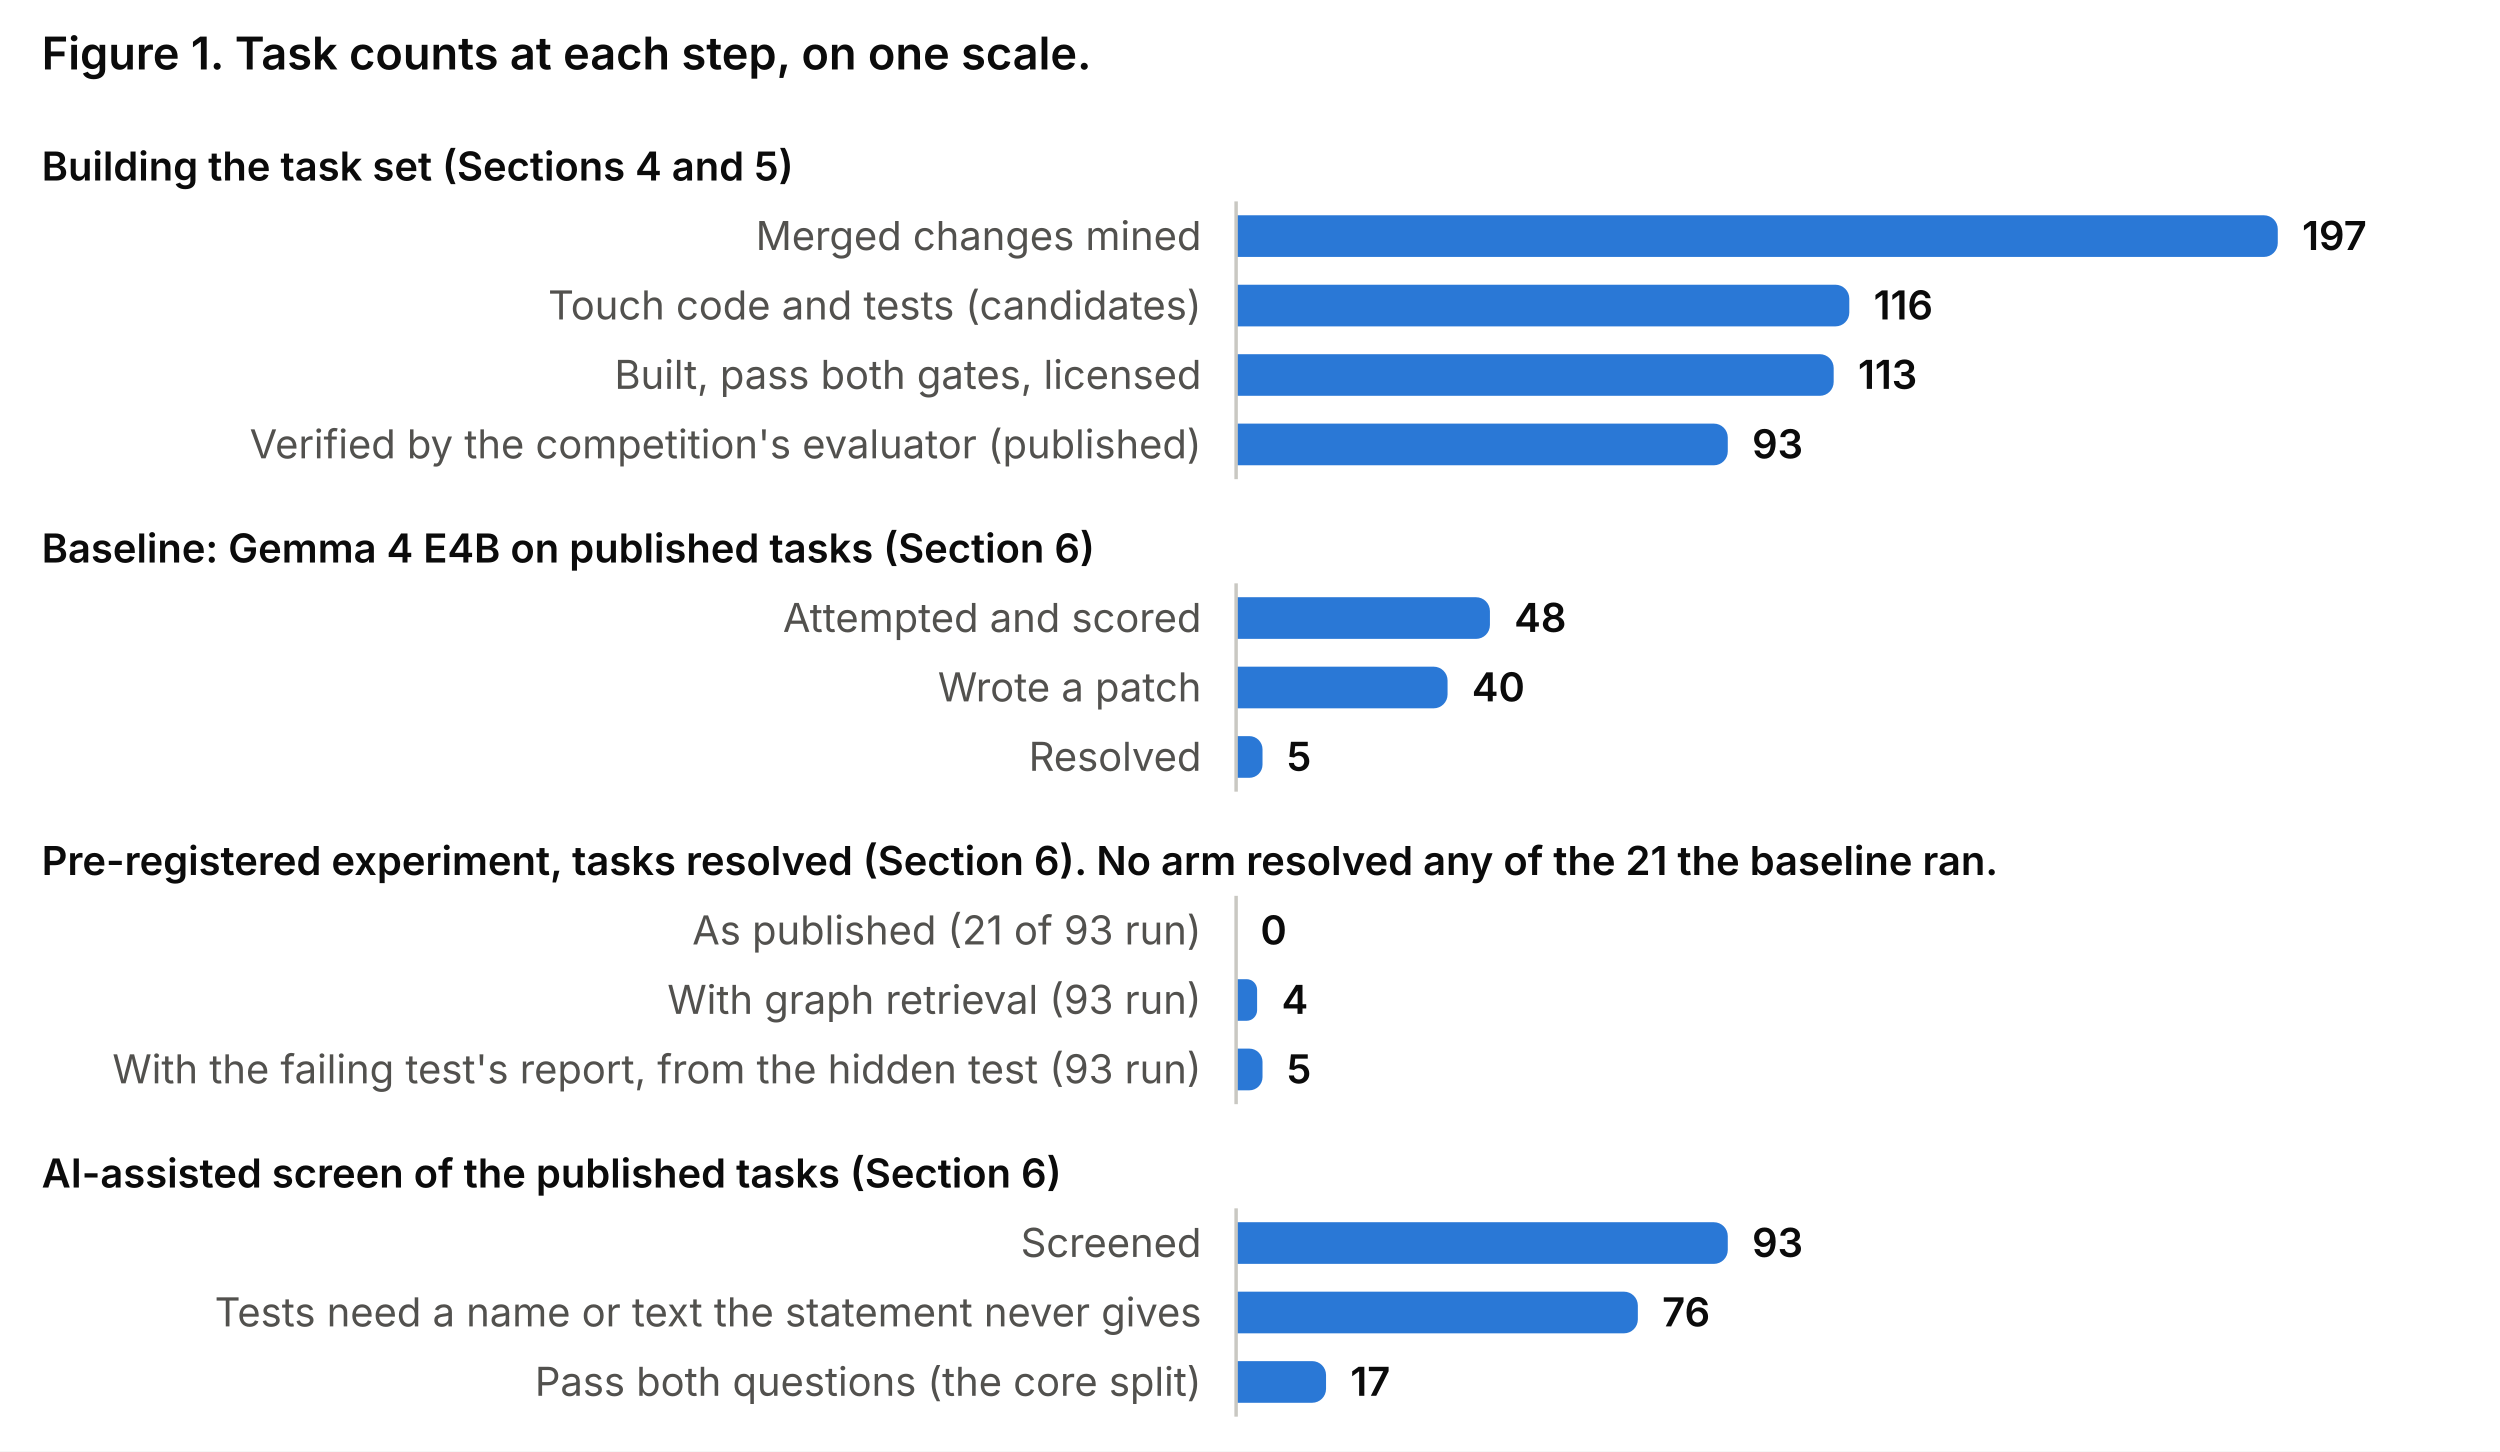
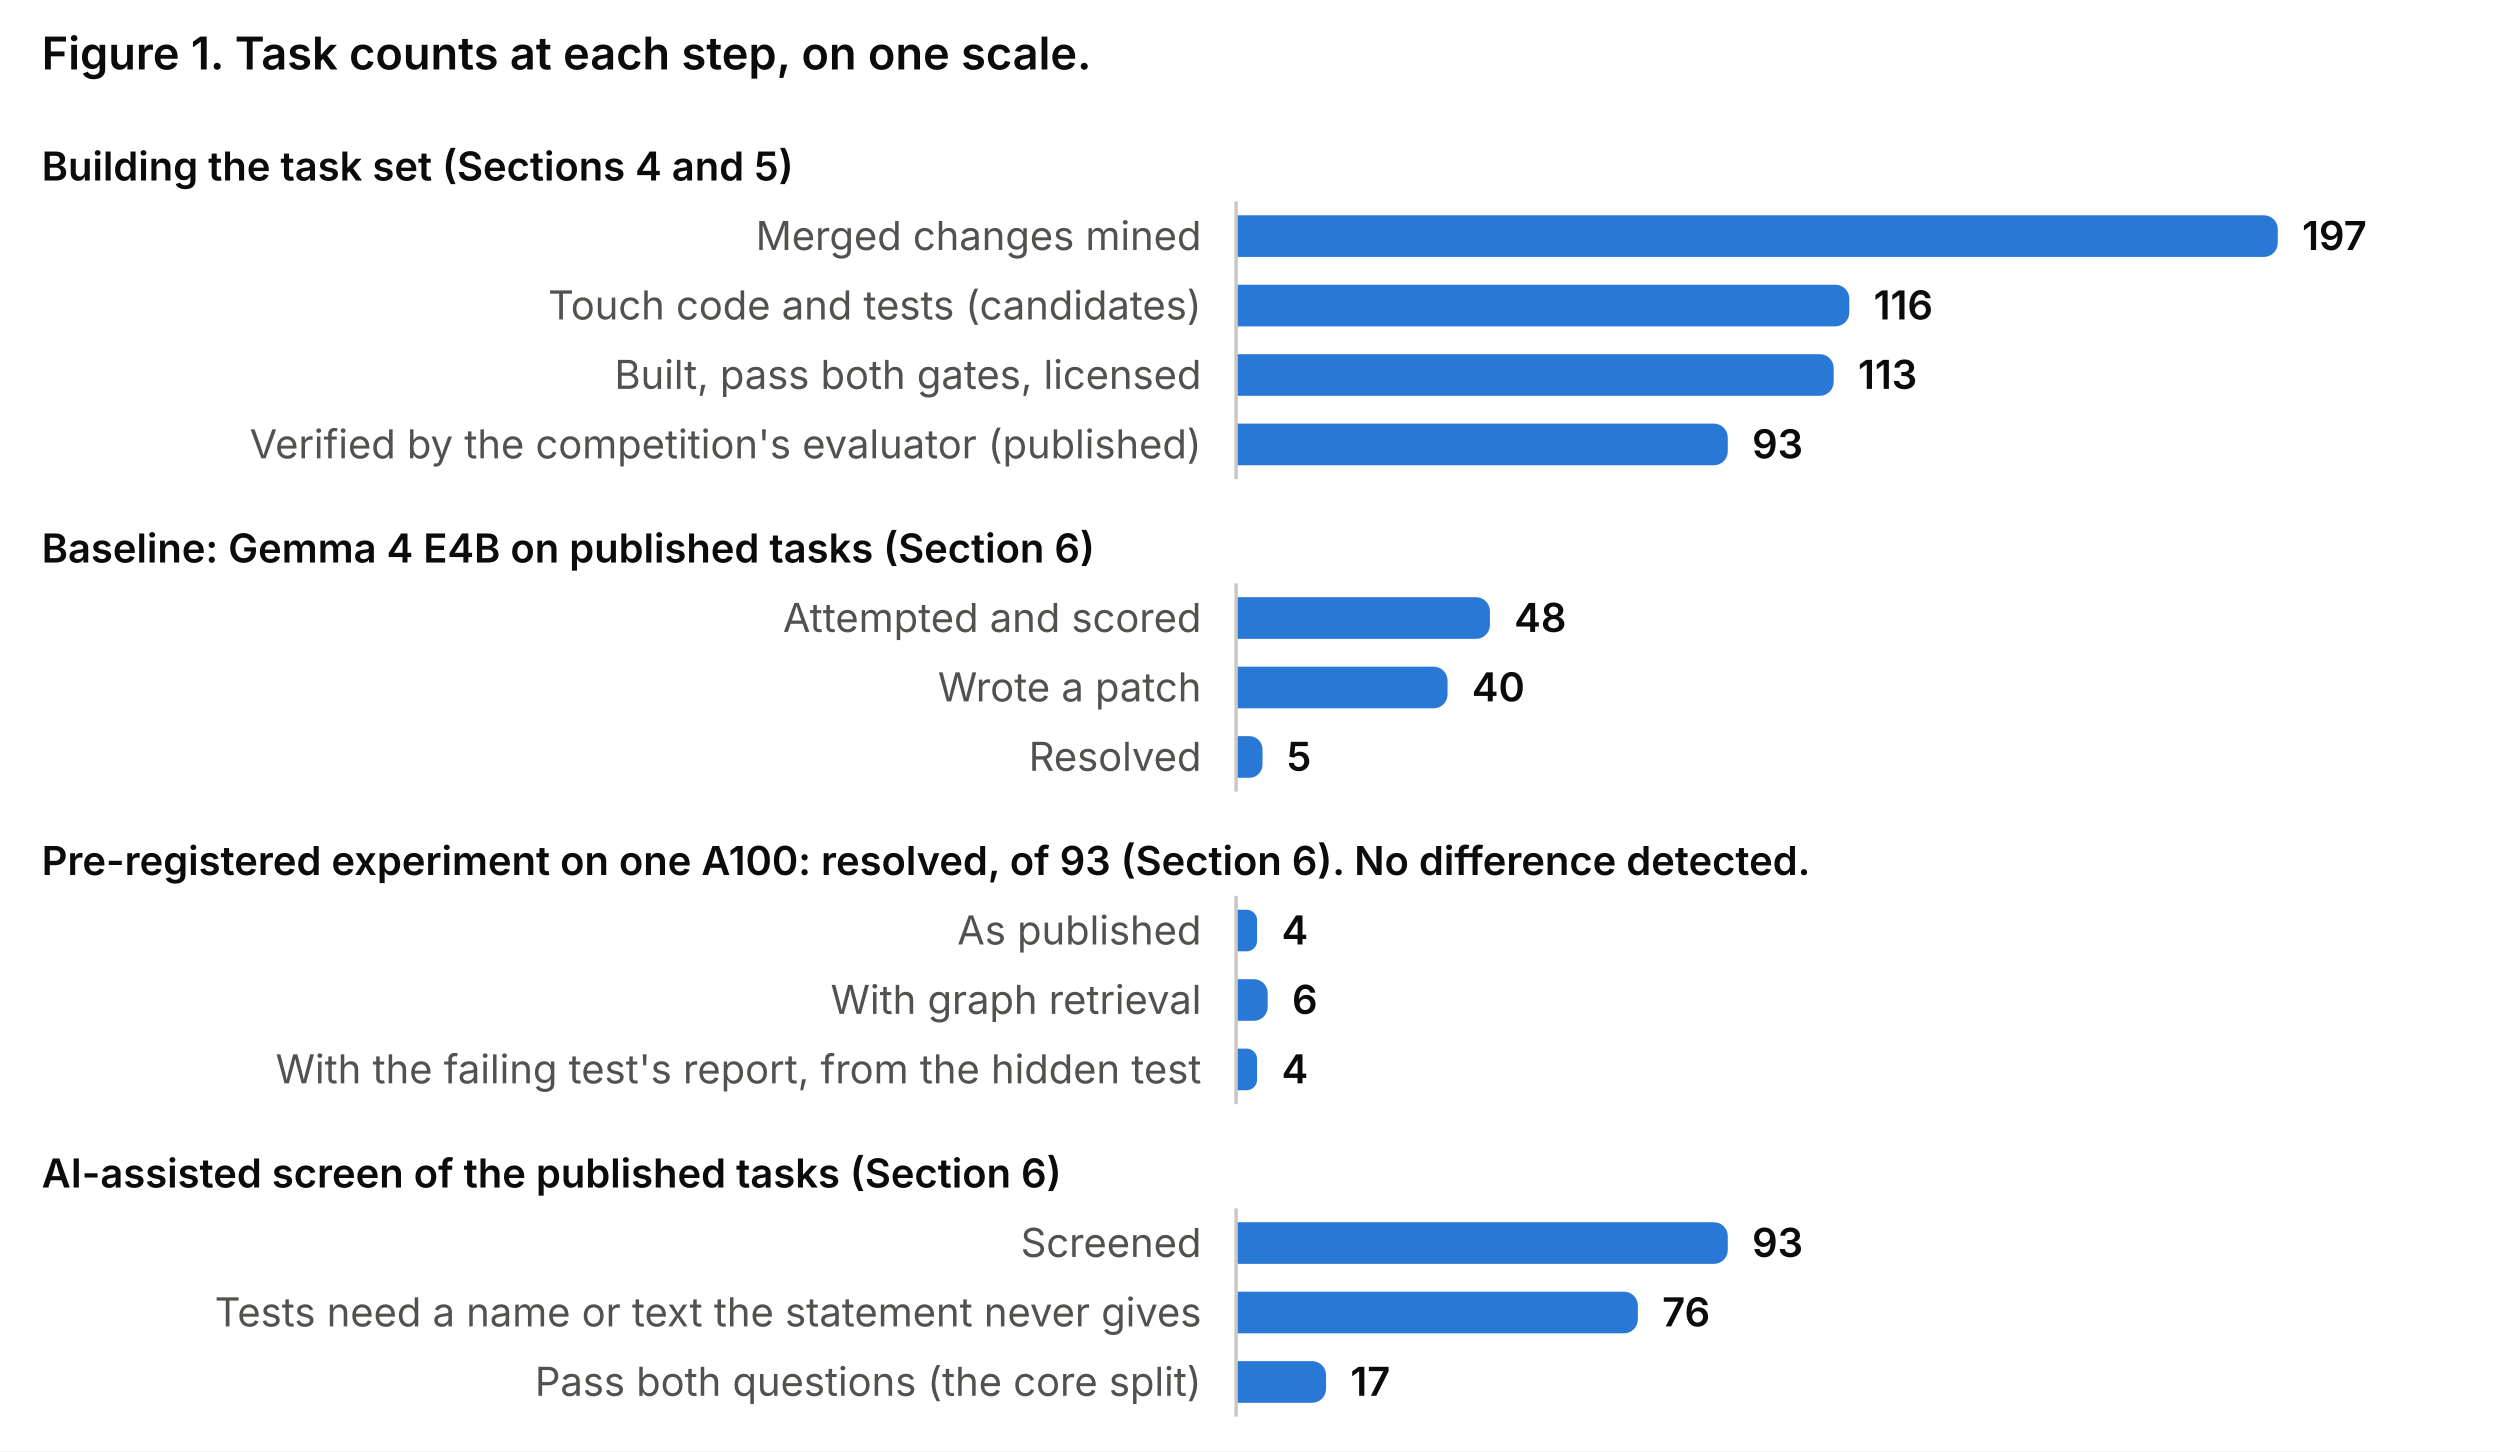
- <svg xmlns="http://www.w3.org/2000/svg" viewBox="0 0 720 418" width="720" height="418" role="img" aria-label="Figure 1. Task counts at each step, on one scale. Merged changes mined: 197; Touch code and tests (candidates): 116; Built, pass both gates, licensed: 113; Verified by the competition's evaluator (published): 93; Attempted and scored: 48; Wrote a patch: 40; Resolved: 5; As published (21 of 93 run): 0; With graph retrieval (93 run): 4; With the failing test's report, from the hidden test (93 run): 5; Screened: 93; Tests need a name or text the statement never gives: 76; Pass both questions (the core split): 17" font-family="Inter, 'Helvetica Neue', Arial, 'Liberation Sans', sans-serif">
+ <svg xmlns="http://www.w3.org/2000/svg" viewBox="0 0 720 418" width="720" height="418" role="img" aria-label="Figure 1. Task counts at each step, on one scale. Merged changes mined: 197; Touch code and tests (candidates): 116; Built, pass both gates, licensed: 113; Verified by the competition's evaluator (published): 93; Attempted and scored: 48; Wrote a patch: 40; Resolved: 5; As published: 4; With graph retrieval: 6; With the failing test's report, from the hidden test: 4; Screened: 93; Tests need a name or text the statement never gives: 76; Pass both questions (the core split): 17" font-family="Inter, 'Helvetica Neue', Arial, 'Liberation Sans', sans-serif">
  <rect width="720" height="418" fill="#ffffff" />
  <text x="12" y="20" font-size="13" font-weight="600" fill="#0b0b0b">Figure 1. Task counts at each step, on one scale.</text>
  <text x="12" y="52" font-size="11.5" font-weight="600" fill="#0b0b0b">Building the task set (Sections 4 and 5)</text>
  <text x="346" y="72.0" font-size="11.5" text-anchor="end" fill="#52514e">Merged changes mined</text>
  <path d="M356,62 h296.0 a4,4 0 0 1 4,4 v4.0 a4,4 0 0 1 -4,4 h-296.0 z" fill="#2a78d6" />
  <text x="663.0" y="72.0" font-size="11.5" font-weight="600" fill="#0b0b0b">197</text>
  <text x="346" y="92.0" font-size="11.5" text-anchor="end" fill="#52514e">Touch code and tests (candidates)</text>
  <path d="M356,82 h172.6 a4,4 0 0 1 4,4 v4.0 a4,4 0 0 1 -4,4 h-172.6 z" fill="#2a78d6" />
  <text x="539.6" y="92.0" font-size="11.5" font-weight="600" fill="#0b0b0b">116</text>
  <text x="346" y="112.0" font-size="11.5" text-anchor="end" fill="#52514e">Built, pass both gates, licensed</text>
  <path d="M356,102 h168.1 a4,4 0 0 1 4,4 v4.0 a4,4 0 0 1 -4,4 h-168.1 z" fill="#2a78d6" />
  <text x="535.1" y="112.0" font-size="11.5" font-weight="600" fill="#0b0b0b">113</text>
  <text x="346" y="132.0" font-size="11.5" text-anchor="end" fill="#52514e">Verified by the competition's evaluator (published)</text>
  <path d="M356,122 h137.6 a4,4 0 0 1 4,4 v4.0 a4,4 0 0 1 -4,4 h-137.6 z" fill="#2a78d6" />
  <text x="504.6" y="132.0" font-size="11.5" font-weight="600" fill="#0b0b0b">93</text>
  <line x1="356" y1="58" x2="356" y2="138" stroke="#c9c8c2" stroke-width="1" />
  <text x="12" y="162" font-size="11.5" font-weight="600" fill="#0b0b0b">Baseline: Gemma 4 E4B on published tasks (Section 6)</text>
  <text x="346" y="182.0" font-size="11.5" text-anchor="end" fill="#52514e">Attempted and scored</text>
  <path d="M356,172 h69.1 a4,4 0 0 1 4,4 v4.0 a4,4 0 0 1 -4,4 h-69.1 z" fill="#2a78d6" />
  <text x="436.1" y="182.0" font-size="11.5" font-weight="600" fill="#0b0b0b">48</text>
  <text x="346" y="202.0" font-size="11.5" text-anchor="end" fill="#52514e">Wrote a patch</text>
  <path d="M356,192 h56.9 a4,4 0 0 1 4,4 v4.0 a4,4 0 0 1 -4,4 h-56.9 z" fill="#2a78d6" />
  <text x="423.9" y="202.0" font-size="11.5" font-weight="600" fill="#0b0b0b">40</text>
  <text x="346" y="222.0" font-size="11.5" text-anchor="end" fill="#52514e">Resolved</text>
  <path d="M356,212 h3.8 a3.807,3.807 0 0 1 3.807,3.807 v4.4 a3.807,3.807 0 0 1 -3.807,3.807 h-3.8 z" fill="#2a78d6" />
  <text x="370.6" y="222.0" font-size="11.5" font-weight="600" fill="#0b0b0b">5</text>
  <line x1="356" y1="168" x2="356" y2="228" stroke="#c9c8c2" stroke-width="1" />
-   <text x="12" y="252" font-size="11.5" font-weight="600" fill="#0b0b0b">Pre-registered experiment, tasks resolved (Section 6). No arm resolved any of the 21 the baseline ran.</text>
-   <text x="346" y="272.0" font-size="11.5" text-anchor="end" fill="#52514e">As published (21 of 93 run)</text>
-   <path d="M356,262 h0.0 a0.0,0.0 0 0 1 0.0,0.0 v12.0 a0.0,0.0 0 0 1 -0.0,0.0 h-0.0 z" fill="#2a78d6" />
-   <text x="363.0" y="272.0" font-size="11.5" font-weight="600" fill="#0b0b0b">0</text>
-   <text x="346" y="292.0" font-size="11.5" text-anchor="end" fill="#52514e">With graph retrieval (93 run)</text>
-   <path d="M356,282 h3.0 a3.046,3.046 0 0 1 3.046,3.046 v5.9 a3.046,3.046 0 0 1 -3.046,3.046 h-3.0 z" fill="#2a78d6" />
-   <text x="369.1" y="292.0" font-size="11.5" font-weight="600" fill="#0b0b0b">4</text>
-   <text x="346" y="312.0" font-size="11.5" text-anchor="end" fill="#52514e">With the failing test's report, from the hidden test (93 run)</text>
-   <path d="M356,302 h3.8 a3.807,3.807 0 0 1 3.807,3.807 v4.4 a3.807,3.807 0 0 1 -3.807,3.807 h-3.8 z" fill="#2a78d6" />
-   <text x="370.6" y="312.0" font-size="11.5" font-weight="600" fill="#0b0b0b">5</text>
+   <text x="12" y="252" font-size="11.5" font-weight="600" fill="#0b0b0b">Pre-registered experiment on one A100: resolved, of 93 (Section 6). No difference detected.</text>
+   <text x="346" y="272.0" font-size="11.5" text-anchor="end" fill="#52514e">As published</text>
+   <path d="M356,262 h3.0 a3.046,3.046 0 0 1 3.046,3.046 v5.9 a3.046,3.046 0 0 1 -3.046,3.046 h-3.0 z" fill="#2a78d6" />
+   <text x="369.1" y="272.0" font-size="11.5" font-weight="600" fill="#0b0b0b">4</text>
+   <text x="346" y="292.0" font-size="11.5" text-anchor="end" fill="#52514e">With graph retrieval</text>
+   <path d="M356,282 h5.1 a4,4 0 0 1 4,4 v4.0 a4,4 0 0 1 -4,4 h-5.1 z" fill="#2a78d6" />
+   <text x="372.1" y="292.0" font-size="11.5" font-weight="600" fill="#0b0b0b">6</text>
+   <text x="346" y="312.0" font-size="11.5" text-anchor="end" fill="#52514e">With the failing test's report, from the hidden test</text>
+   <path d="M356,302 h3.0 a3.046,3.046 0 0 1 3.046,3.046 v5.9 a3.046,3.046 0 0 1 -3.046,3.046 h-3.0 z" fill="#2a78d6" />
+   <text x="369.1" y="312.0" font-size="11.5" font-weight="600" fill="#0b0b0b">4</text>
  <line x1="356" y1="258" x2="356" y2="318" stroke="#c9c8c2" stroke-width="1" />
  <text x="12" y="342" font-size="11.5" font-weight="600" fill="#0b0b0b">AI-assisted screen of the published tasks (Section 6)</text>
  <text x="346" y="362.0" font-size="11.5" text-anchor="end" fill="#52514e">Screened</text>
  <path d="M356,352 h137.6 a4,4 0 0 1 4,4 v4.0 a4,4 0 0 1 -4,4 h-137.6 z" fill="#2a78d6" />
  <text x="504.6" y="362.0" font-size="11.5" font-weight="600" fill="#0b0b0b">93</text>
  <text x="346" y="382.0" font-size="11.5" text-anchor="end" fill="#52514e">Tests need a name or text the statement never gives</text>
  <path d="M356,372 h111.7 a4,4 0 0 1 4,4 v4.0 a4,4 0 0 1 -4,4 h-111.7 z" fill="#2a78d6" />
  <text x="478.7" y="382.0" font-size="11.5" font-weight="600" fill="#0b0b0b">76</text>
  <text x="346" y="402.0" font-size="11.5" text-anchor="end" fill="#52514e">Pass both questions (the core split)</text>
  <path d="M356,392 h21.9 a4,4 0 0 1 4,4 v4.0 a4,4 0 0 1 -4,4 h-21.9 z" fill="#2a78d6" />
  <text x="388.9" y="402.0" font-size="11.5" font-weight="600" fill="#0b0b0b">17</text>
  <line x1="356" y1="348" x2="356" y2="408" stroke="#c9c8c2" stroke-width="1" />
</svg>
